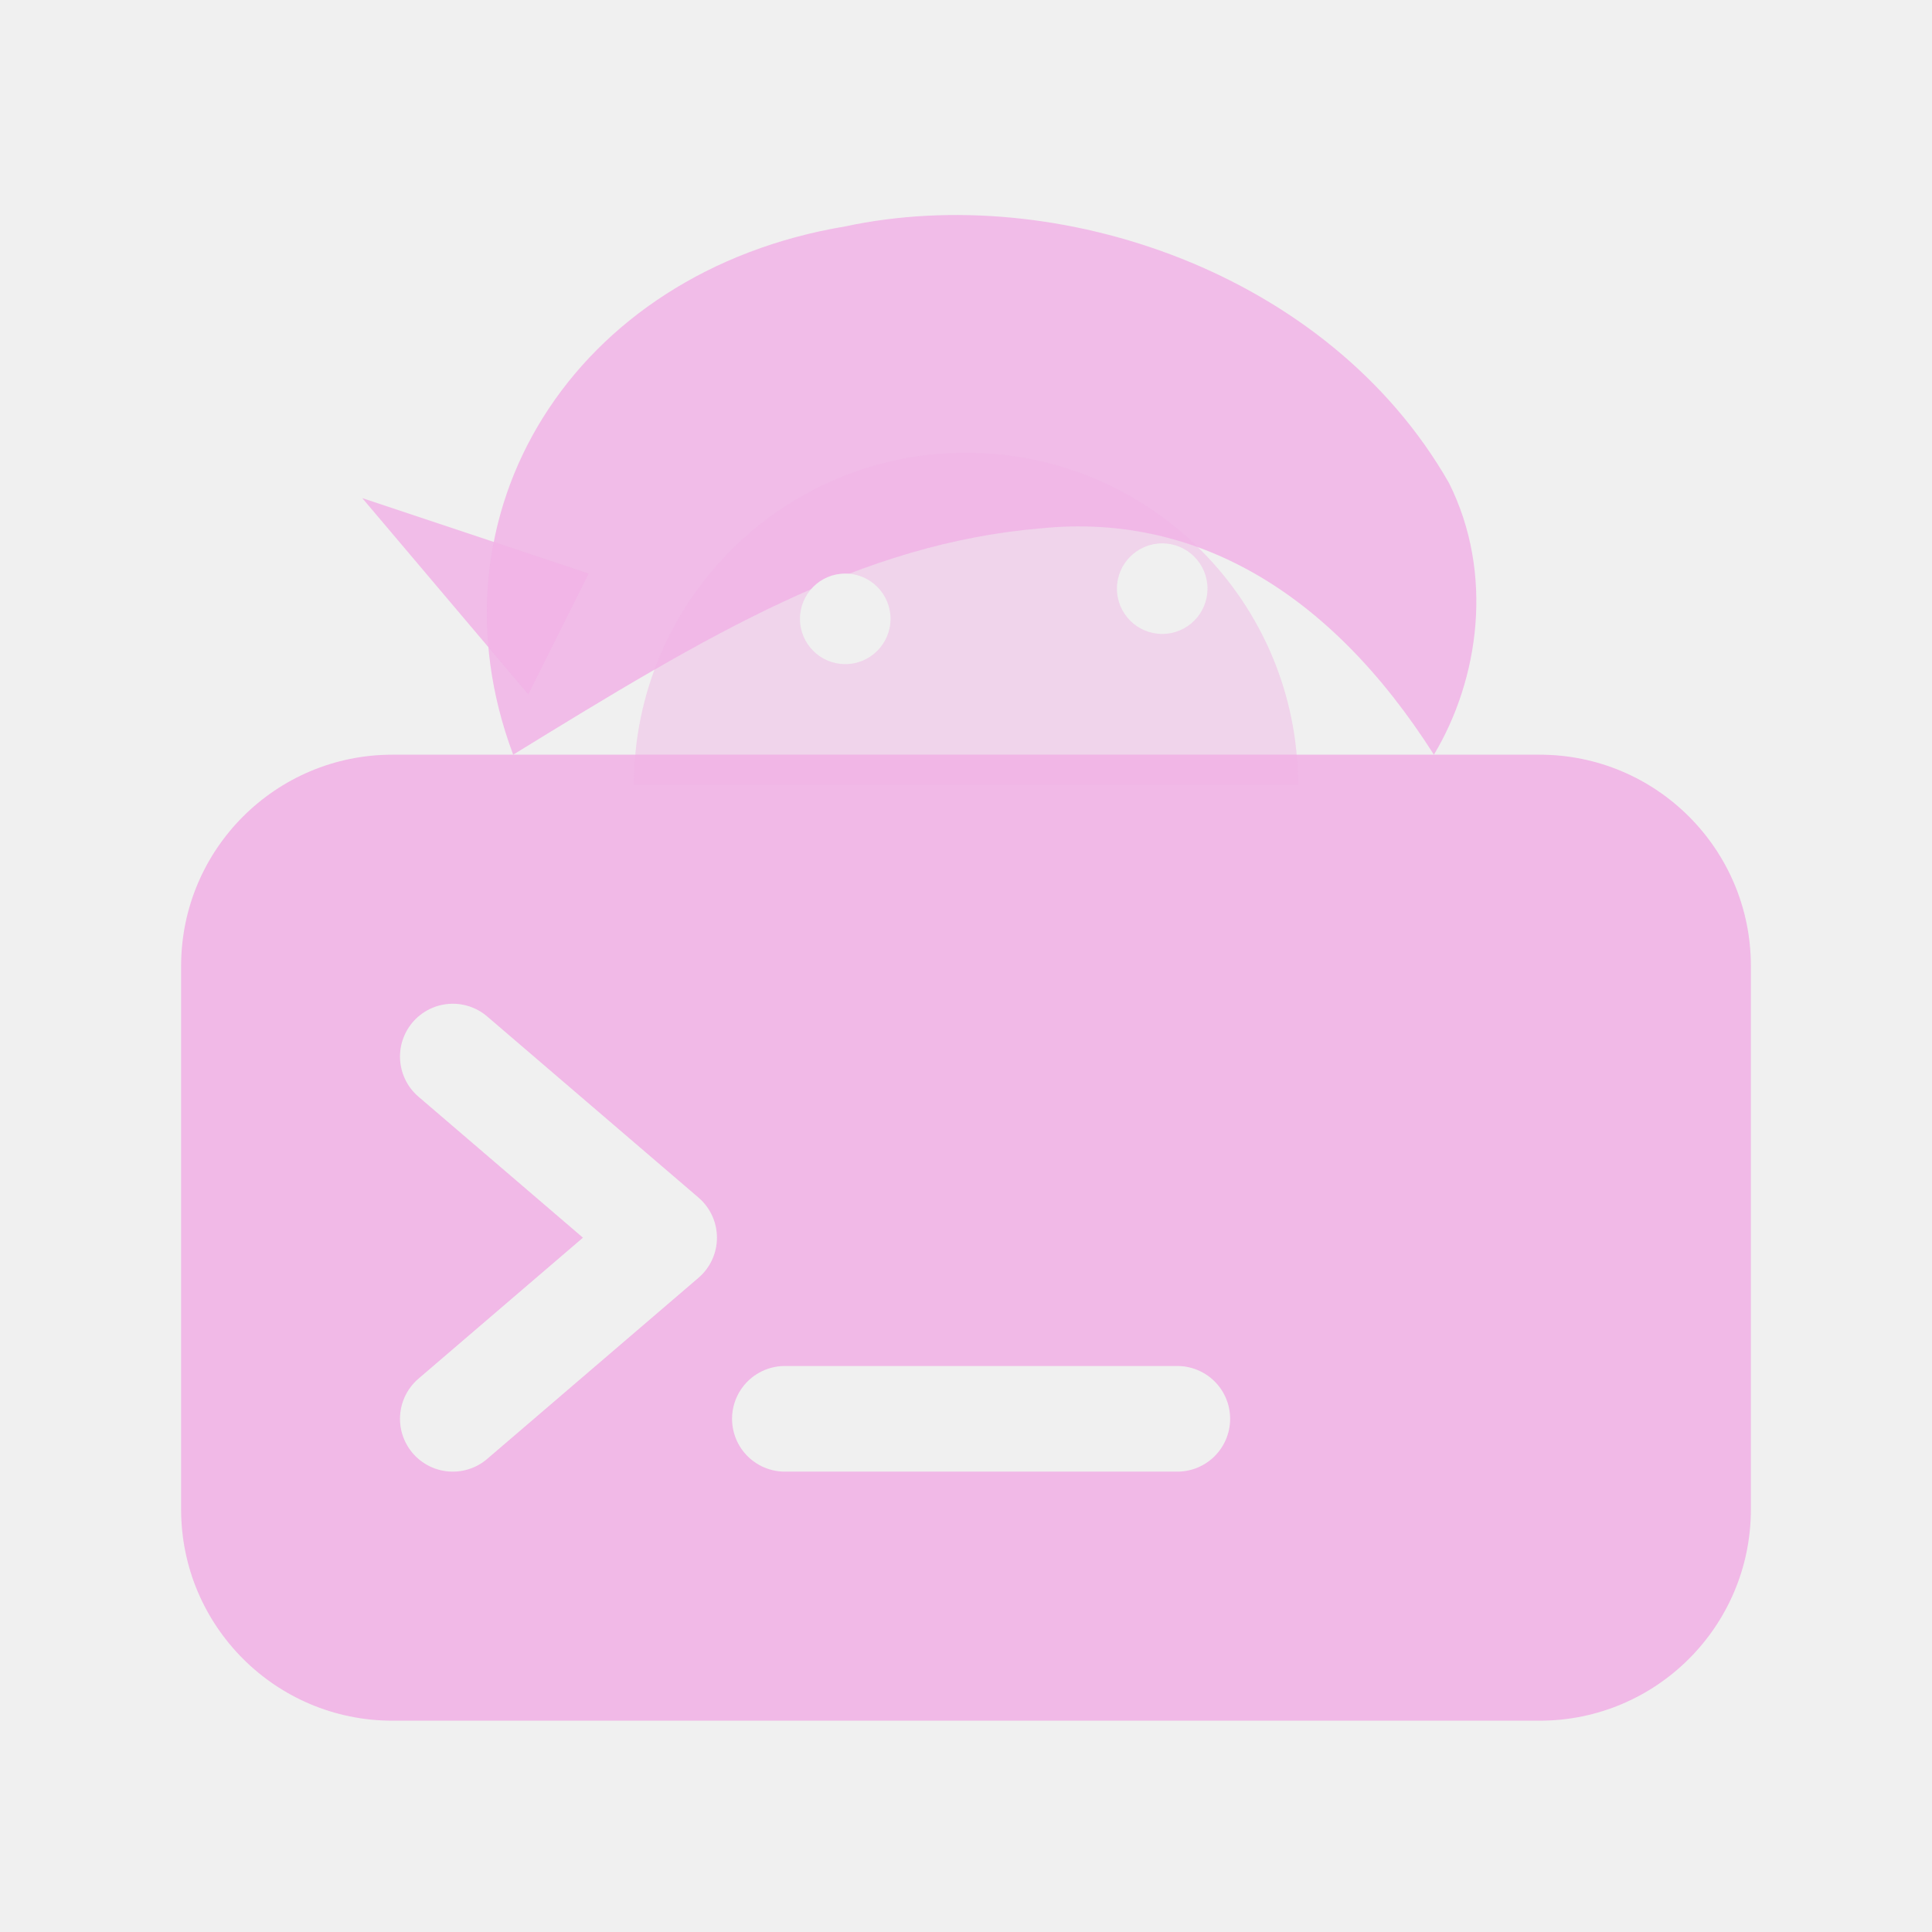
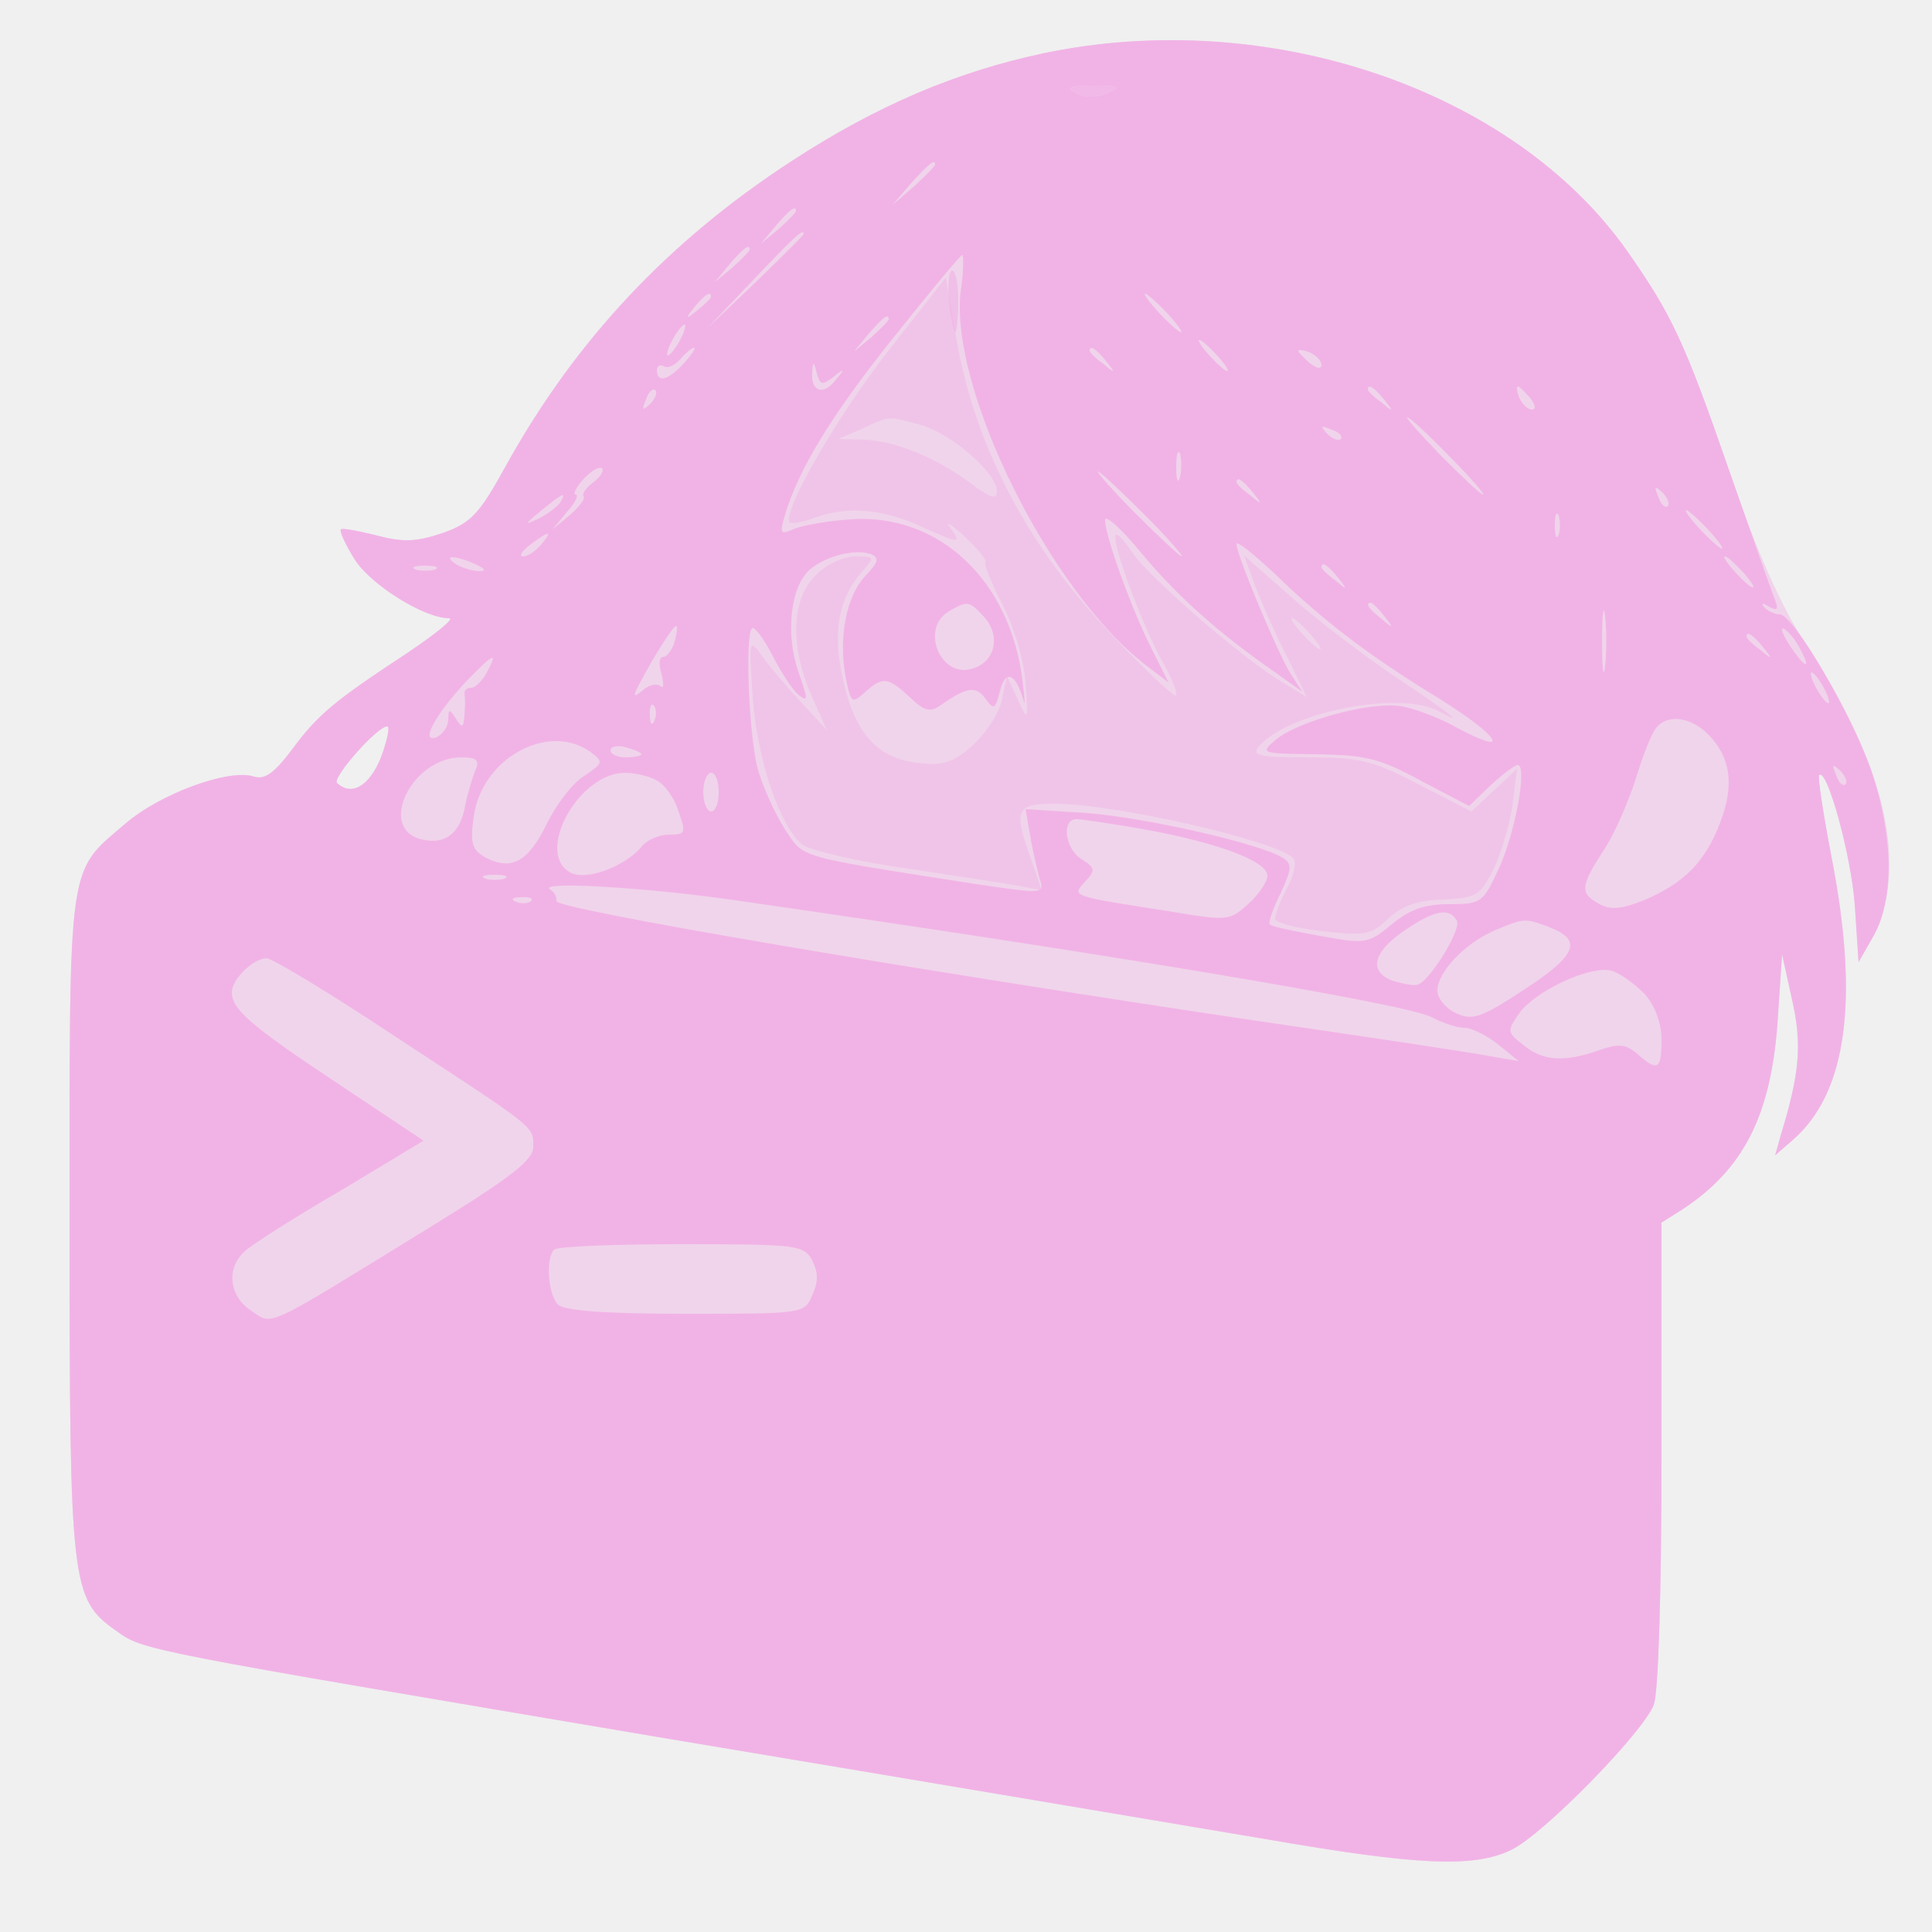
- <svg xmlns="http://www.w3.org/2000/svg" width="128" height="128" viewBox="0 0 128 128">
+ <svg xmlns="http://www.w3.org/2000/svg" class="ColorScheme-Text" width="250" height="250" viewBox="0 0 250 250">
  <defs>
    <style type="text/css">.ColorScheme-Text {color:#f1b3e6} .ColorScheme-Highlight {color:#f1b3e6}</style>
-     <mask id="cutouts">
-       <rect x="0" y="0" width="128" height="128" fill="#fff" />
-       <path d="M30 70 44 82 30 94M52 94h26" fill="none" stroke="#000" stroke-width="7" stroke-linecap="round" stroke-linejoin="round" />
-       <circle cx="56" cy="41" r="3" fill="#000" />
-       <circle cx="77" cy="39" r="3" fill="#000" />
-     </mask>
  </defs>
-   <g class="ColorScheme-Text" mask="url(#cutouts)">
-     <path d="M42 52a22 22 0 0 1 44 0z" fill="currentColor" fill-opacity=".45" />
-     <path d="M34 50C28 34 38 18 56 15c14-3 32 3 40 17 3 6 2 13-1 18-7-11-16-16-26-15-12 1-22 7-35 15z" fill="currentColor" fill-opacity=".85" />
-     <path d="M35 46 24 33l15 5z" fill="currentColor" fill-opacity=".85" />
-     <rect x="12" y="50" width="104" height="64" rx="14" fill="currentColor" fill-opacity=".9" />
+   <g transform="translate(0,250) scale(0.1,-0.1)">
+     <path fill="currentColor" fill-opacity="0.45" d="M1350 2431 c-113 -24 -216 -68 -325 -139 -160 -104 -280 -232 -370 -394 -35 -64 -46 -75 -83 -88 -33 -11 -50 -12 -84 -3 -24 6 -45 10 -47 8 -2 -2 6 -20 18 -39 21 -33 90 -76 122 -76 8 0 -17 -20 -54 -45 -96 -63 -116 -80 -150 -126 -22 -29 -34 -38 -48 -34 -32 11 -122 -22 -167 -61 -75 -64 -72 -43 -72 -518 0 -467 2 -485 60 -526 36 -26 29 -24 715 -140 330 -55 678 -114 774 -130 196 -34 268 -37 316 -14 41 19 171 152 185 188 6 17 10 146 10 326 l0 298 27 17 c79 52 114 121 123 240 l6 90 13 -59 c13 -58 10 -94 -15 -176 l-7 -25 23 20 c70 61 86 181 50 366 -11 57 -18 104 -16 106 10 10 41 -102 46 -167 l5 -75 17 30 c49 91 19 226 -87 384 -30 47 -61 115 -96 217 -59 171 -75 206 -134 290 -148 209 -465 316 -755 255z m-857 -911 c-15 -37 -38 -51 -57 -33 -6 7 52 73 65 73 4 0 0 -18 -8 -40z" />
+   </g>
+   <g transform="translate(0,250) scale(0.1,-0.1)">
+     <path fill="currentColor" fill-opacity="1.0" d="M1350 2431 c-113 -24 -216 -68 -325 -139 -160 -104 -280 -232 -370 -394 -35 -64 -46 -75 -83 -88 -33 -11 -50 -12 -84 -3 -24 6 -45 10 -47 8 -2 -2 6 -20 18 -39 21 -33 90 -76 122 -76 8 0 -17 -20 -54 -45 -96 -63 -116 -80 -150 -126 -22 -29 -34 -38 -48 -34 -32 11 -122 -22 -167 -61 -75 -64 -72 -43 -72 -518 0 -467 2 -485 60 -526 36 -26 29 -24 715 -140 330 -55 678 -114 774 -130 196 -34 268 -37 316 -14 41 19 171 152 185 188 6 17 10 146 10 326 l0 298 27 17 c79 52 114 121 123 240 l6 90 13 -59 c13 -58 10 -94 -15 -176 l-7 -25 23 20 c70 61 86 181 50 366 -11 57 -18 104 -16 106 10 10 41 -102 46 -167 l5 -75 20 35 c26 47 25 128 -3 211 -25 73 -101 204 -119 204 -6 0 -15 4 -20 9 -5 6 -2 6 6 1 11 -6 13 -4 7 11 -4 10 -30 84 -58 164 -58 167 -74 202 -133 286 -148 209 -465 316 -755 255z m82 -52 c-15 -6 -30 -5 -40 1 -13 7 -8 9 23 9 35 0 37 -1 17 -10z m-222 -92 c0 -2 -12 -14 -27 -28 l-28 -24 24 28 c23 25 31 32 31 24z m-180 -60 c0 -2 -10 -12 -22 -23 l-23 -19 19 23 c18 21 26 27 26 19z m10 -30 c0 -1 -28 -29 -62 -62 l-63 -60 60 63 c55 58 65 67 65 59z m-70 -20 c0 -2 -10 -12 -22 -23 l-23 -19 19 23 c18 21 26 27 26 19z m273 -55 c-14 -125 115 -387 240 -483 l29 -22 -22 44 c-25 49 -60 145 -60 166 0 8 22 -12 48 -44 47 -56 100 -103 172 -153 l35 -25 -16 25 c-16 26 -69 152 -69 166 0 5 21 -12 48 -37 65 -63 124 -108 216 -164 78 -49 93 -75 20 -36 -21 12 -53 24 -70 27 -38 7 -132 -18 -163 -43 -21 -18 -20 -18 52 -19 63 -1 82 -5 135 -34 l63 -33 27 26 c16 15 32 27 36 27 13 0 -4 -92 -26 -137 -19 -41 -22 -43 -63 -43 -32 0 -51 -7 -74 -26 -30 -25 -34 -26 -93 -15 -33 6 -63 12 -65 15 -2 2 4 20 14 40 15 32 15 38 3 46 -31 19 -178 52 -254 58 l-79 5 6 -34 c3 -19 9 -44 12 -55 7 -21 7 -21 -82 -8 -237 37 -222 33 -248 72 -13 21 -29 56 -35 79 -11 44 -16 170 -7 180 3 3 15 -13 26 -34 11 -22 26 -45 34 -52 13 -10 13 -7 0 30 -17 50 -10 110 15 132 21 18 59 27 79 20 11 -5 10 -10 -7 -28 -25 -26 -35 -80 -26 -130 7 -35 8 -36 25 -21 23 21 30 20 58 -6 20 -19 27 -20 41 -10 33 23 45 25 57 8 11 -15 13 -14 19 10 7 28 20 23 30 -11 3 -11 2 0 -1 25 -16 129 -108 216 -222 208 -31 -2 -64 -8 -75 -13 -16 -7 -17 -5 -11 16 17 60 61 132 141 232 47 59 87 107 89 107 2 0 2 -22 -2 -48z m-323 -6 c0 -2 -8 -10 -17 -17 -16 -13 -17 -12 -4 4 13 16 21 21 21 13z m590 -21 c13 -14 21 -25 18 -25 -2 0 -15 11 -28 25 -13 14 -21 25 -18 25 2 0 15 -11 28 -25z m-360 -8 c0 -2 -10 -12 -22 -23 l-23 -19 19 23 c18 21 26 27 26 19z m-270 -27 c-6 -11 -13 -20 -16 -20 -2 0 0 9 6 20 6 11 13 20 16 20 2 0 0 -9 -6 -20z m695 -20 c10 -11 16 -20 13 -20 -3 0 -13 9 -23 20 -10 11 -16 20 -13 20 3 0 13 -9 23 -20z m-690 -10 c-20 -22 -35 -26 -35 -9 0 5 4 8 9 5 5 -3 14 1 21 9 7 8 15 15 18 15 3 0 -3 -9 -13 -20z m546 3 c13 -16 12 -17 -3 -4 -10 7 -18 15 -18 17 0 8 8 3 21 -13z m279 -5 c0 -6 -6 -5 -15 2 -8 7 -15 14 -15 16 0 2 7 1 15 -2 8 -4 15 -11 15 -16z m-632 -16 c15 12 16 11 3 -4 -15 -20 -32 -15 -30 10 1 15 2 15 6 -1 4 -15 7 -16 21 -5z m-237 -35 c-10 -9 -11 -8 -5 6 3 10 9 15 12 12 3 -3 0 -11 -7 -18z m950 6 c13 -16 12 -17 -3 -4 -10 7 -18 15 -18 17 0 8 8 3 21 -13z m189 2 c7 -9 8 -15 2 -15 -5 0 -12 7 -16 15 -3 8 -4 15 -2 15 2 0 9 -7 16 -15z m-105 -75 c27 -27 47 -50 44 -50 -3 0 -27 23 -54 50 -27 28 -47 50 -44 50 3 0 27 -22 54 -50z m-140 22 c-3 -3 -11 0 -18 7 -9 10 -8 11 6 5 10 -3 15 -9 12 -12z m-208 -49 c-3 -10 -5 -4 -5 12 0 17 2 24 5 18 2 -7 2 -21 0 -30z m-759 -7 c-10 -7 -15 -15 -13 -18 3 -3 -5 -13 -17 -24 l-23 -19 19 23 c11 12 15 22 11 22 -4 0 0 9 10 20 10 11 21 17 24 14 3 -3 -2 -11 -11 -18z m712 -41 c30 -30 52 -55 49 -55 -2 0 -29 25 -59 55 -30 30 -52 55 -49 55 2 0 29 -25 59 -55z m141 28 c13 -16 12 -17 -3 -4 -10 7 -18 15 -18 17 0 8 8 3 21 -13z m537 -18 c-3 -3 -9 2 -12 12 -6 14 -5 15 5 6 7 -7 10 -15 7 -18z m-1433 5 c-3 -5 -16 -15 -28 -21 -19 -9 -19 -8 3 10 28 23 34 26 25 11z m1292 -42 c-3 -7 -5 -2 -5 12 0 14 2 19 5 13 2 -7 2 -19 0 -25z m193 7 c13 -14 21 -25 18 -25 -2 0 -15 11 -28 25 -13 14 -21 25 -18 25 2 0 15 -11 28 -25z m-1510 -20 c-7 -8 -17 -15 -23 -15 -6 0 -2 7 9 15 25 19 30 19 14 0z m-85 -25 c13 -6 15 -9 5 -9 -8 0 -22 4 -30 9 -18 12 -2 12 25 0z m1640 -10 c10 -11 16 -20 13 -20 -3 0 -13 9 -23 20 -10 11 -16 20 -13 20 3 0 13 -9 23 -20z m-1692 3 c-7 -2 -19 -2 -25 0 -7 3 -2 5 12 5 14 0 19 -2 13 -5z m1168 -10 c13 -16 12 -17 -3 -4 -10 7 -18 15 -18 17 0 8 8 3 21 -13z m346 -115 c-2 -18 -4 -4 -4 32 0 36 2 50 4 33 2 -18 2 -48 0 -65z m-803 63 c21 -24 14 -57 -15 -66 -42 -14 -69 52 -31 74 24 14 26 14 46 -8z m517 2 c13 -16 12 -17 -3 -4 -17 13 -22 21 -14 21 2 0 10 -8 17 -17z m-918 -33 c-3 -11 -10 -20 -15 -20 -5 0 -6 -10 -2 -22 3 -13 3 -20 -1 -16 -5 4 -15 2 -23 -5 -13 -11 -14 -9 -2 13 17 32 41 70 45 70 2 0 1 -9 -2 -20z m1457 -11 c15 -28 5 -23 -15 7 -9 15 -12 23 -6 20 6 -4 16 -16 21 -27z m-49 4 c13 -16 12 -17 -3 -4 -10 7 -18 15 -18 17 0 8 8 3 21 -13z m-1651 -33 c-6 -11 -15 -20 -20 -20 -6 0 -9 -3 -9 -7 1 -5 1 -17 0 -28 -1 -17 -3 -18 -11 -5 -8 13 -10 13 -10 -1 0 -9 -7 -19 -15 -23 -22 -8 -2 29 38 72 36 37 42 40 27 12z m1730 -20 c6 -11 8 -20 6 -20 -3 0 -10 9 -16 20 -6 11 -8 20 -6 20 3 0 10 -9 16 -20z m-1513 -42 c-3 -8 -6 -5 -6 6 -1 11 2 17 5 13 3 -3 4 -12 1 -19z m1363 -18 c29 -29 35 -65 16 -114 -19 -51 -47 -79 -99 -101 -28 -11 -42 -13 -57 -5 -26 14 -25 23 4 68 14 20 32 62 42 92 9 30 21 61 27 68 14 18 44 15 67 -8z m-1717 -30 c-15 -37 -38 -51 -57 -33 -6 7 52 73 65 73 4 0 0 -18 -8 -40z m271 7 c17 -13 17 -14 -8 -31 -15 -9 -36 -37 -48 -61 -24 -50 -46 -62 -79 -45 -18 10 -21 18 -16 53 10 76 97 123 151 84z m66 -3 c0 -2 -9 -4 -20 -4 -11 0 -20 4 -20 9 0 5 9 7 20 4 11 -3 20 -7 20 -9z m-215 -21 c-4 -10 -10 -30 -13 -45 -6 -36 -26 -52 -57 -44 -57 14 -12 106 52 106 20 0 24 -4 18 -17z m1773 -18 c-3 -3 -9 2 -12 12 -6 14 -5 15 5 6 7 -7 10 -15 7 -18z m-1538 5 c10 -5 23 -23 28 -40 10 -28 9 -30 -12 -30 -13 0 -30 -7 -37 -17 -22 -25 -71 -43 -91 -32 -46 25 10 128 70 129 13 0 32 -4 42 -10z m80 -15 c0 -14 -4 -25 -10 -25 -5 0 -10 11 -10 25 0 14 5 25 10 25 6 0 10 -11 10 -25z m555 -49 c93 -17 155 -41 155 -59 0 -8 -11 -24 -24 -36 -24 -22 -27 -23 -98 -11 -135 21 -131 20 -114 39 14 15 13 18 -4 29 -22 13 -27 52 -7 52 6 0 48 -6 92 -14z m-832 -63 c-7 -2 -19 -2 -25 0 -7 3 -2 5 12 5 14 0 19 -2 13 -5z m299 -28 c487 -70 867 -134 900 -151 15 -8 34 -14 43 -14 9 0 29 -10 43 -21 l27 -22 -35 6 c-19 4 -159 25 -310 47 -457 68 -902 144 -900 154 1 5 -3 12 -8 15 -18 11 123 3 240 -14z m-265 -1 c-3 -3 -12 -4 -19 -1 -8 3 -5 6 6 6 11 1 17 -2 13 -5z m1198 -25 c7 -10 -33 -76 -50 -83 -5 -2 -20 1 -33 5 -32 12 -25 38 17 66 37 25 56 29 66 12z m118 -8 c45 -17 39 -36 -30 -81 -56 -37 -68 -41 -89 -31 -13 6 -24 19 -24 29 0 24 35 61 74 78 38 16 39 16 69 5z m-1492 -142 c185 -121 179 -116 179 -143 0 -17 -28 -39 -132 -103 -221 -136 -204 -128 -233 -109 -29 19 -33 56 -7 78 9 8 65 44 124 78 l106 64 -111 74 c-113 75 -137 96 -137 118 0 17 28 44 45 44 7 0 82 -45 166 -101z m1617 55 c14 -16 22 -38 22 -60 0 -38 -5 -41 -31 -18 -15 13 -24 14 -50 5 -45 -16 -73 -14 -98 7 -21 16 -21 18 -5 41 21 29 92 62 119 55 11 -3 30 -17 43 -30z m-1077 -345 c8 -16 8 -28 0 -45 -10 -24 -12 -24 -164 -24 -106 0 -157 4 -165 12 -13 13 -16 60 -5 71 3 4 77 7 164 7 151 0 159 -1 170 -21z" />
+   </g>
+   <g transform="translate(0,250) scale(0.1,-0.1)">
+     <path fill="currentColor" fill-opacity="0.82" d="M1392 2380 c10 -6 25 -7 40 -1 20 9 18 10 -17 10 -31 0 -36 -2 -23 -9z" />
+   </g>
+   <g transform="translate(0,250) scale(0.1,-0.1)">
+     <path fill="currentColor" fill-opacity="0.63" d="M1228 2110 c2 -22 6 -40 8 -40 2 0 4 18 4 40 0 22 -3 40 -8 40 -4 0 -6 -18 -4 -40z" />
+   </g>
+   <g transform="translate(0,250) scale(0.1,-0.1)">
+     <path fill="currentColor" fill-opacity="0.45" d="M1151 2048 c-67 -85 -140 -212 -129 -224 3 -2 17 0 32 6 41 15 86 12 135 -10 53 -24 57 -25 40 -2 -7 9 1 4 19 -12 17 -16 30 -32 27 -34 -2 -2 8 -27 22 -54 15 -29 28 -72 30 -101 4 -51 3 -51 -10 -22 l-14 30 -7 -32 c-4 -18 -22 -44 -39 -59 -26 -22 -38 -25 -71 -21 -53 7 -81 40 -96 112 -13 60 -4 103 27 137 15 17 15 18 -11 18 -15 0 -38 -11 -51 -25 -31 -30 -33 -91 -5 -155 l20 -45 -32 35 c-18 19 -41 46 -51 60 -18 25 -18 24 -13 -53 6 -80 34 -164 64 -190 10 -7 71 -22 137 -31 66 -10 132 -20 147 -23 l26 -5 -13 38 c-24 66 -21 74 29 74 78 0 284 -47 309 -70 5 -4 2 -21 -7 -38 -9 -17 -16 -35 -16 -41 0 -5 27 -12 61 -16 55 -6 63 -5 85 16 18 17 38 24 71 25 43 2 48 5 65 38 10 20 21 57 25 83 l6 48 -30 -28 -29 -27 -68 35 c-60 31 -76 35 -143 35 -63 0 -74 2 -64 14 37 44 181 73 232 46 37 -20 20 -6 -61 48 -41 28 -101 74 -132 102 l-58 51 14 -39 c8 -21 26 -62 41 -91 l26 -53 -31 19 c-48 27 -173 136 -194 167 -10 15 -20 26 -22 24 -7 -7 34 -117 60 -164 14 -24 21 -44 17 -44 -4 0 -39 33 -77 73 -113 117 -183 249 -207 392 l-13 76 -73 -93z m41 -98 c40 -12 98 -62 98 -86 0 -11 -9 -8 -33 10 -44 33 -99 56 -139 57 l-33 1 30 13 c37 17 32 17 77 5z m503 -270 c10 -11 16 -20 13 -20 -3 0 -13 9 -23 20 -10 11 -16 20 -13 20 3 0 13 -9 23 -20z" />
  </g>
</svg>
